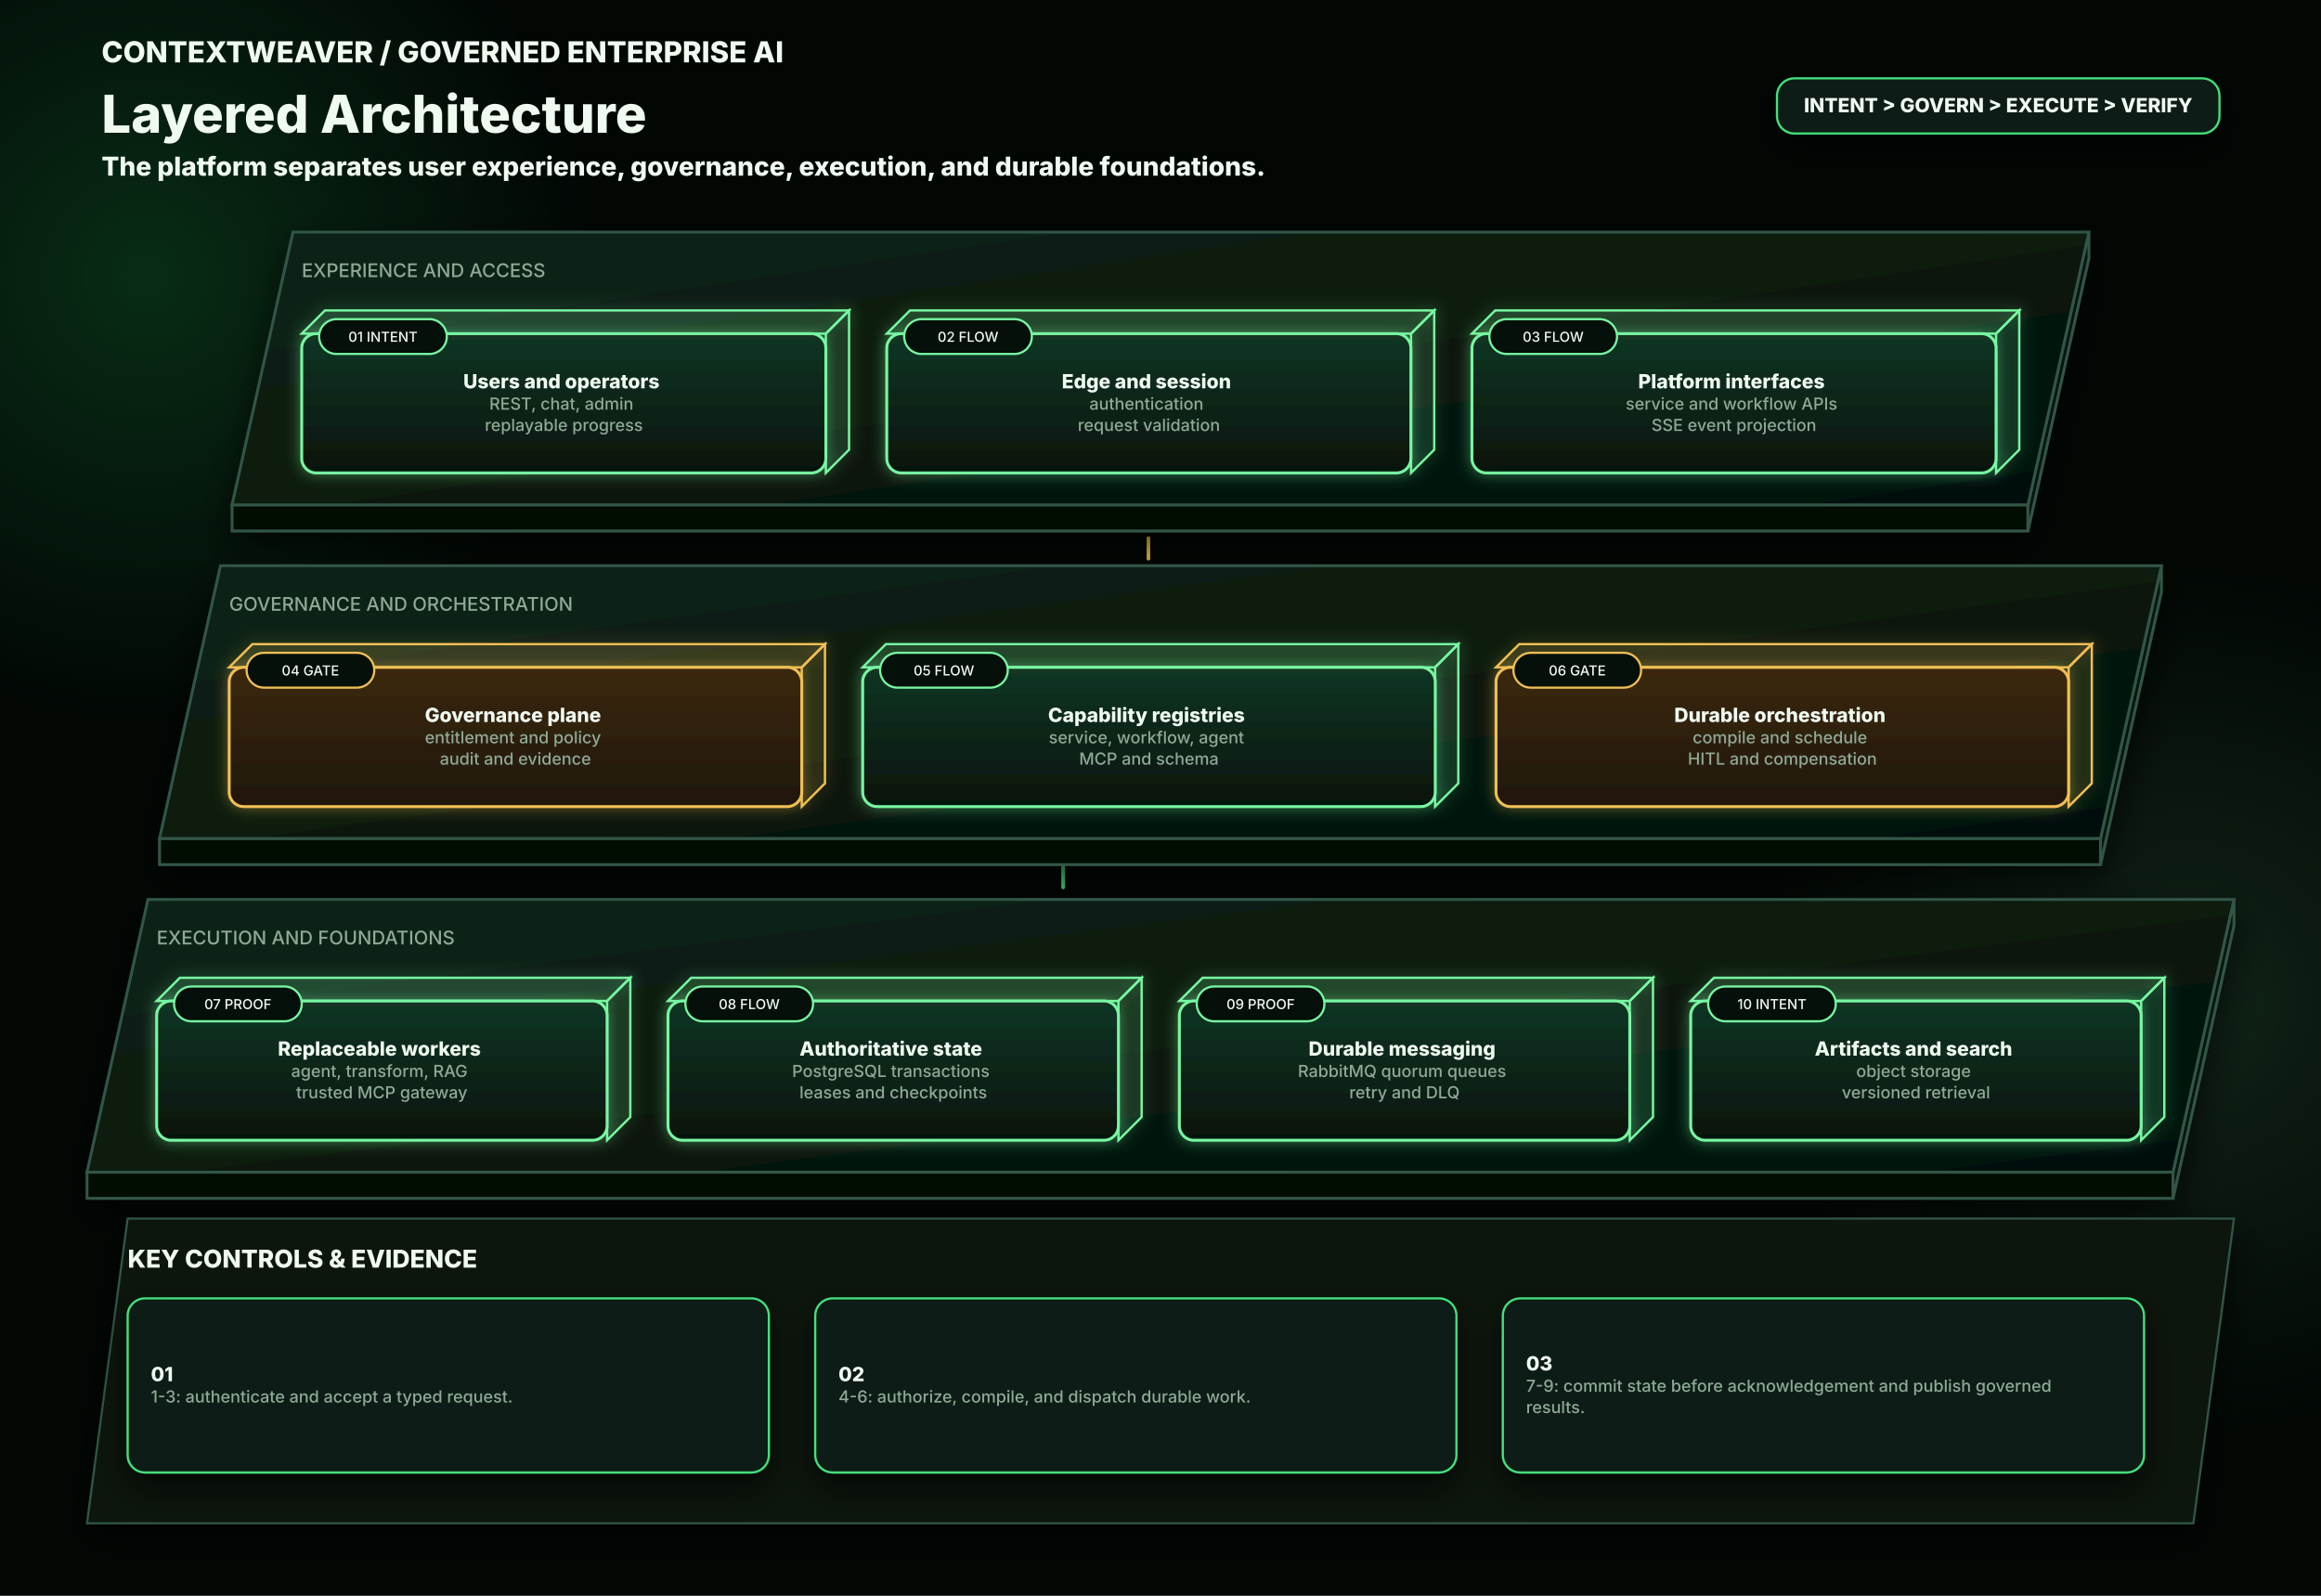
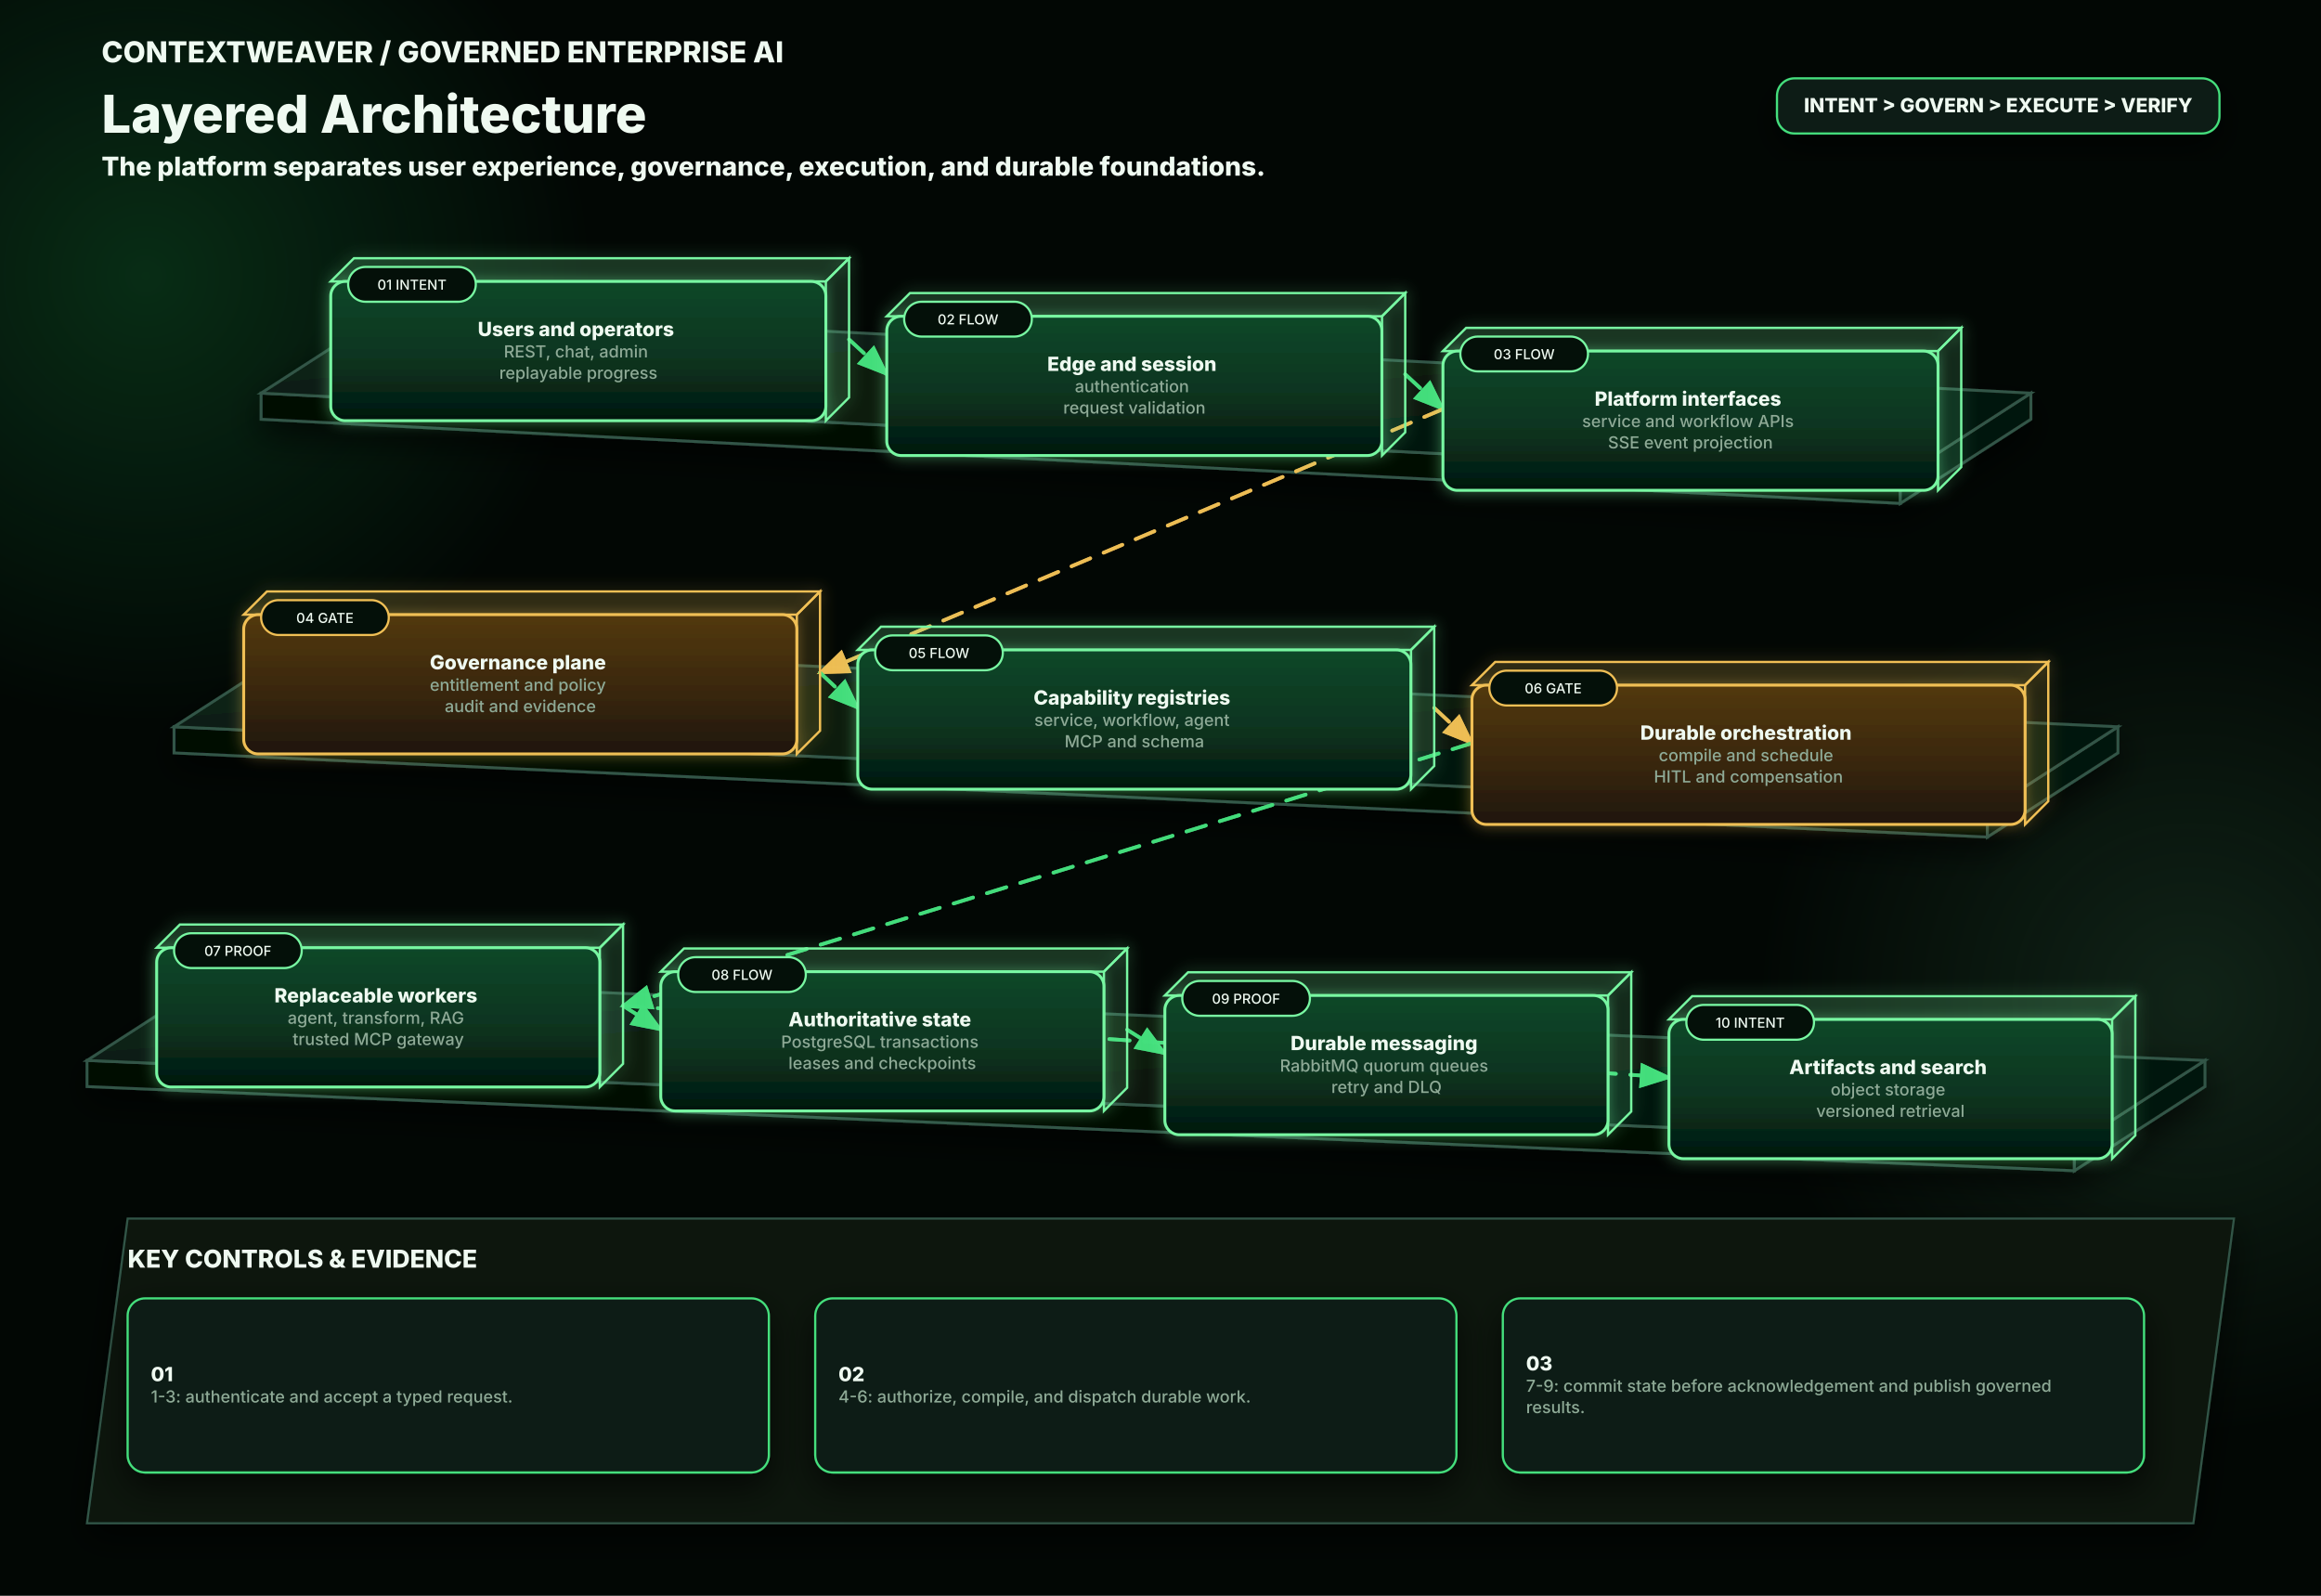
<svg xmlns="http://www.w3.org/2000/svg" width="1600" height="1100" viewBox="0 0 1600 1100" role="img" aria-label="Layered Architecture">
  <defs>
    <radialGradient id="ambient-left">
      <stop stop-color="#20d866" stop-opacity=".18" />
      <stop offset="1" stop-color="#20d866" stop-opacity="0" />
    </radialGradient>
    <radialGradient id="ambient-right">
      <stop stop-color="#78f7a2" stop-opacity=".12" />
      <stop offset="1" stop-color="#78f7a2" stop-opacity="0" />
    </radialGradient>
    <linearGradient id="platform-fill" x1="0" y1="0" x2="1" y2="1">
      <stop stop-color="#0b2415" />
      <stop offset="1" stop-color="#041009" />
    </linearGradient>
    <linearGradient id="card-green" x1="0" y1="0" x2="0" y2="1">
-       <stop stop-color="#123624" />
-       <stop offset="1" stop-color="#06140c" />
+       <stop stop-color="#0d4829" />
+       <stop offset=".58" stop-color="#09331f" />
+       <stop offset="1" stop-color="#04170e" />
    </linearGradient>
    <linearGradient id="card-amber" x1="0" y1="0" x2="0" y2="1">
-       <stop stop-color="#3b2808" />
-       <stop offset="1" stop-color="#201707" />
+       <stop stop-color="#53390c" />
+       <stop offset=".58" stop-color="#38260a" />
+       <stop offset="1" stop-color="#1f1607" />
    </linearGradient>
    <linearGradient id="card-red" x1="0" y1="0" x2="0" y2="1">
-       <stop stop-color="#42101a" />
-       <stop offset="1" stop-color="#24080d" />
+       <stop stop-color="#571521" />
+       <stop offset=".58" stop-color="#3b0f18" />
+       <stop offset="1" stop-color="#21080d" />
    </linearGradient>
    <filter id="shadow" x="-20%" y="-30%" width="150%" height="180%">
      <feDropShadow dx="0" dy="10" stdDeviation="12" flood-color="#000" flood-opacity=".65" />
    </filter>
    <filter id="glow-green" x="-40%" y="-60%" width="180%" height="220%">
      <feDropShadow dx="0" dy="0" stdDeviation="5" flood-color="#78f7a2" flood-opacity=".45" />
    </filter>
    <filter id="glow-amber" x="-40%" y="-60%" width="180%" height="220%">
      <feDropShadow dx="0" dy="0" stdDeviation="5" flood-color="#f0bf55" flood-opacity=".42" />
    </filter>
    <filter id="glow-red" x="-40%" y="-60%" width="180%" height="220%">
      <feDropShadow dx="0" dy="0" stdDeviation="5" flood-color="#ff7188" flood-opacity=".42" />
    </filter>
    <marker id="arrow-green" markerWidth="9" markerHeight="7" refX="8" refY="3.5" orient="auto">
      <path d="M0 0L9 3.5L0 7Z" fill="#44df7d" />
    </marker>
    <marker id="arrow-amber" markerWidth="9" markerHeight="7" refX="8" refY="3.5" orient="auto">
      <path d="M0 0L9 3.5L0 7Z" fill="#f0bf55" />
    </marker>
    <marker id="arrow-red" markerWidth="9" markerHeight="7" refX="8" refY="3.5" orient="auto">
      <path d="M0 0L9 3.5L0 7Z" fill="#ff7188" />
    </marker>
  </defs>
-   <style>.flow{stroke-dasharray:14 22;animation:cw-flow 3s linear infinite}@keyframes cw-flow{to{stroke-dashoffset:-72}}@media(prefers-reduced-motion:reduce){.flow{animation:none;stroke-dasharray:none}}</style>
+   <style>.flow{stroke-dasharray:14 10}</style>
  <rect width="1600" height="1100" fill="#020704" />
  <ellipse cx="100" cy="190" rx="310" ry="310" fill="url(#ambient-left)" />
  <ellipse cx="1510" cy="690" rx="300" ry="300" fill="url(#ambient-right)" />
-   <polyline class="flow" points="585.3,270.0 598.3,270.0 598.3,270.0 611.3,270.0" fill="none" stroke="#44df7d" stroke-width="2.5" stroke-linecap="round" stroke-linejoin="round" marker-end="url(#arrow-green)" opacity=".88" />
-   <polyline class="flow" points="585.3,270.0 598.3,270.0 598.3,270.0 611.3,270.0" fill="none" stroke="#44df7d" stroke-width="2.5" stroke-linecap="round" stroke-linejoin="round" marker-end="url(#arrow-green)" opacity=".88" />
-   <polyline class="flow" points="988.7,270.0 1001.7,270.0 1001.7,270.0 1014.7,270.0" fill="none" stroke="#44df7d" stroke-width="2.5" stroke-linecap="round" stroke-linejoin="round" marker-end="url(#arrow-green)" opacity=".88" />
-   <polyline class="flow" points="988.7,270.0 1001.7,270.0 1001.7,270.0 1014.7,270.0" fill="none" stroke="#44df7d" stroke-width="2.5" stroke-linecap="round" stroke-linejoin="round" marker-end="url(#arrow-green)" opacity=".88" />
-   <polyline class="flow" points="1014.7,270.0 791.7,270.0 791.7,500.0 568.7,500.0" fill="none" stroke="#f0bf55" stroke-width="2.5" stroke-linecap="round" stroke-linejoin="round" marker-end="url(#arrow-amber)" opacity=".88" />
-   <polyline class="flow" points="1014.7,270.0 791.7,270.0 791.7,500.0 568.7,500.0" fill="none" stroke="#f0bf55" stroke-width="2.5" stroke-linecap="round" stroke-linejoin="round" marker-end="url(#arrow-amber)" opacity=".88" />
-   <polyline class="flow" points="568.7,500.0 581.7,500.0 581.7,500.0 594.7,500.0" fill="none" stroke="#44df7d" stroke-width="2.5" stroke-linecap="round" stroke-linejoin="round" marker-end="url(#arrow-green)" opacity=".88" />
-   <polyline class="flow" points="568.7,500.0 581.7,500.0 581.7,500.0 594.7,500.0" fill="none" stroke="#44df7d" stroke-width="2.5" stroke-linecap="round" stroke-linejoin="round" marker-end="url(#arrow-green)" opacity=".88" />
-   <polyline class="flow" points="1005.3,500.0 1018.3,500.0 1018.3,500.0 1031.3,500.0" fill="none" stroke="#f0bf55" stroke-width="2.5" stroke-linecap="round" stroke-linejoin="round" marker-end="url(#arrow-amber)" opacity=".88" />
-   <polyline class="flow" points="1005.3,500.0 1018.3,500.0 1018.3,500.0 1031.3,500.0" fill="none" stroke="#f0bf55" stroke-width="2.5" stroke-linecap="round" stroke-linejoin="round" marker-end="url(#arrow-amber)" opacity=".88" />
-   <polyline class="flow" points="1031.3,500.0 732.9,500.0 732.9,730.0 434.5,730.0" fill="none" stroke="#44df7d" stroke-width="2.5" stroke-linecap="round" stroke-linejoin="round" marker-end="url(#arrow-green)" opacity=".88" />
-   <polyline class="flow" points="1031.3,500.0 732.9,500.0 732.9,730.0 434.5,730.0" fill="none" stroke="#44df7d" stroke-width="2.5" stroke-linecap="round" stroke-linejoin="round" marker-end="url(#arrow-green)" opacity=".88" />
-   <polyline class="flow" points="434.5,730.0 447.5,730.0 447.5,730.0 460.5,730.0" fill="none" stroke="#44df7d" stroke-width="2.5" stroke-linecap="round" stroke-linejoin="round" marker-end="url(#arrow-green)" opacity=".88" />
-   <polyline class="flow" points="434.5,730.0 447.5,730.0 447.5,730.0 460.5,730.0" fill="none" stroke="#44df7d" stroke-width="2.5" stroke-linecap="round" stroke-linejoin="round" marker-end="url(#arrow-green)" opacity=".88" />
-   <polyline class="flow" points="787.0,730.0 800.0,730.0 800.0,730.0 813.0,730.0" fill="none" stroke="#44df7d" stroke-width="2.5" stroke-linecap="round" stroke-linejoin="round" marker-end="url(#arrow-green)" opacity=".88" />
-   <polyline class="flow" points="787.0,730.0 800.0,730.0 800.0,730.0 813.0,730.0" fill="none" stroke="#44df7d" stroke-width="2.5" stroke-linecap="round" stroke-linejoin="round" marker-end="url(#arrow-green)" opacity=".88" />
-   <polyline class="flow" points="434.5,730.0 800.0,730.0 800.0,730.0 1165.5,730.0" fill="none" stroke="#44df7d" stroke-width="2.5" stroke-linecap="round" stroke-linejoin="round" marker-end="url(#arrow-green)" opacity=".88" />
-   <polyline class="flow" points="434.5,730.0 800.0,730.0 800.0,730.0 1165.5,730.0" fill="none" stroke="#44df7d" stroke-width="2.5" stroke-linecap="round" stroke-linejoin="round" marker-end="url(#arrow-green)" opacity=".88" />
-   <text text-anchor="start" font-family="Inter,Segoe UI,Arial,sans-serif">
-     <tspan x="70.0" y="43.0" font-size="20.0" font-weight="800" fill="#effaf1">CONTEXTWEAVER  /  GOVERNED ENTERPRISE AI</tspan>
+   <g filter="url(#shadow)">
+     <polygon points="180.0,271.0 1310.0,329.0 1310.0,347.0 180.0,289.0" fill="#020905" stroke="#315446" stroke-width="2" />
+     <polygon points="1310.0,329.0 1400.0,271.0 1400.0,289.0 1310.0,347.0" fill="#06140c" stroke="#315446" stroke-width="2" />
+     <polygon points="180.0,271.0 1310.0,329.0 1400.0,271.0 270.0,213.0" fill="url(#platform-fill)" stroke="#315446" stroke-width="2" />
+   </g>
+   <text text-anchor="start" font-family="Inter,Segoe UI,Arial,sans-serif">
+     <tspan x="282.0" y="208.0" font-size="13.0" font-weight="500" fill="#8eaa96">EXPERIENCE AND ACCESS</tspan>
+   </text>
+   <g filter="url(#shadow)">
+     <polygon points="120.0,501.0 1370.0,559.0 1370.0,577.0 120.0,519.0" fill="#020905" stroke="#315446" stroke-width="2" />
+     <polygon points="1370.0,559.0 1460.0,501.0 1460.0,519.0 1370.0,577.0" fill="#06140c" stroke="#315446" stroke-width="2" />
+     <polygon points="120.0,501.0 1370.0,559.0 1460.0,501.0 210.0,443.0" fill="url(#platform-fill)" stroke="#315446" stroke-width="2" />
+   </g>
+   <text text-anchor="start" font-family="Inter,Segoe UI,Arial,sans-serif">
+     <tspan x="222.0" y="438.0" font-size="13.0" font-weight="500" fill="#8eaa96">GOVERNANCE AND ORCHESTRATION</tspan>
+   </text>
+   <g filter="url(#shadow)">
+     <polygon points="60.0,731.0 1430.0,789.0 1430.0,807.0 60.0,749.0" fill="#020905" stroke="#315446" stroke-width="2" />
+     <polygon points="1430.0,789.0 1520.0,731.0 1520.0,749.0 1430.0,807.0" fill="#06140c" stroke="#315446" stroke-width="2" />
+     <polygon points="60.0,731.0 1430.0,789.0 1520.0,731.0 150.0,673.0" fill="url(#platform-fill)" stroke="#315446" stroke-width="2" />
+   </g>
+   <text text-anchor="start" font-family="Inter,Segoe UI,Arial,sans-serif">
+     <tspan x="162.0" y="668.0" font-size="13.0" font-weight="500" fill="#8eaa96">EXECUTION AND FOUNDATIONS</tspan>
+   </text>
+   <polyline class="flow" points="585.3,234.0 611.3,258.0" fill="none" stroke="#44df7d" stroke-width="2.5" stroke-linecap="round" stroke-linejoin="round" marker-end="url(#arrow-green)" opacity=".88" />
+   <polyline class="flow" points="585.3,234.0 611.3,258.0" fill="none" stroke="#44df7d" stroke-width="2.5" stroke-linecap="round" stroke-linejoin="round" marker-end="url(#arrow-green)" opacity=".88" />
+   <polyline class="flow" points="968.7,258.0 994.7,282.0" fill="none" stroke="#44df7d" stroke-width="2.5" stroke-linecap="round" stroke-linejoin="round" marker-end="url(#arrow-green)" opacity=".88" />
+   <polyline class="flow" points="968.7,258.0 994.7,282.0" fill="none" stroke="#44df7d" stroke-width="2.5" stroke-linecap="round" stroke-linejoin="round" marker-end="url(#arrow-green)" opacity=".88" />
+   <polyline class="flow" points="994.7,282.0 565.3,463.7" fill="none" stroke="#f0bf55" stroke-width="2.5" stroke-linecap="round" stroke-linejoin="round" marker-end="url(#arrow-amber)" opacity=".88" />
+   <polyline class="flow" points="994.7,282.0 565.3,463.7" fill="none" stroke="#f0bf55" stroke-width="2.5" stroke-linecap="round" stroke-linejoin="round" marker-end="url(#arrow-amber)" opacity=".88" />
+   <polyline class="flow" points="565.3,463.7 591.3,488.0" fill="none" stroke="#44df7d" stroke-width="2.5" stroke-linecap="round" stroke-linejoin="round" marker-end="url(#arrow-green)" opacity=".88" />
+   <polyline class="flow" points="565.3,463.7 591.3,488.0" fill="none" stroke="#44df7d" stroke-width="2.5" stroke-linecap="round" stroke-linejoin="round" marker-end="url(#arrow-green)" opacity=".88" />
+   <polyline class="flow" points="988.7,488.0 1014.7,512.3" fill="none" stroke="#f0bf55" stroke-width="2.5" stroke-linecap="round" stroke-linejoin="round" marker-end="url(#arrow-amber)" opacity=".88" />
+   <polyline class="flow" points="988.7,488.0 1014.7,512.3" fill="none" stroke="#f0bf55" stroke-width="2.5" stroke-linecap="round" stroke-linejoin="round" marker-end="url(#arrow-amber)" opacity=".88" />
+   <polyline class="flow" points="1014.7,512.3 429.5,693.3" fill="none" stroke="#44df7d" stroke-width="2.5" stroke-linecap="round" stroke-linejoin="round" marker-end="url(#arrow-green)" opacity=".88" />
+   <polyline class="flow" points="1014.7,512.3 429.5,693.3" fill="none" stroke="#44df7d" stroke-width="2.5" stroke-linecap="round" stroke-linejoin="round" marker-end="url(#arrow-green)" opacity=".88" />
+   <polyline class="flow" points="429.5,693.3 455.5,709.8" fill="none" stroke="#44df7d" stroke-width="2.5" stroke-linecap="round" stroke-linejoin="round" marker-end="url(#arrow-green)" opacity=".88" />
+   <polyline class="flow" points="429.5,693.3 455.5,709.8" fill="none" stroke="#44df7d" stroke-width="2.5" stroke-linecap="round" stroke-linejoin="round" marker-end="url(#arrow-green)" opacity=".88" />
+   <polyline class="flow" points="777.0,709.8 803.0,726.2" fill="none" stroke="#44df7d" stroke-width="2.5" stroke-linecap="round" stroke-linejoin="round" marker-end="url(#arrow-green)" opacity=".88" />
+   <polyline class="flow" points="777.0,709.8 803.0,726.2" fill="none" stroke="#44df7d" stroke-width="2.5" stroke-linecap="round" stroke-linejoin="round" marker-end="url(#arrow-green)" opacity=".88" />
+   <polyline class="flow" points="429.5,693.3 1150.5,742.7" fill="none" stroke="#44df7d" stroke-width="2.5" stroke-linecap="round" stroke-linejoin="round" marker-end="url(#arrow-green)" opacity=".88" />
+   <polyline class="flow" points="429.5,693.3 1150.5,742.7" fill="none" stroke="#44df7d" stroke-width="2.5" stroke-linecap="round" stroke-linejoin="round" marker-end="url(#arrow-green)" opacity=".88" />
+   <text text-anchor="start" font-family="Inter,Segoe UI,Arial,sans-serif">
+     <tspan x="70.0" y="43.0" font-size="20.0" font-weight="800" fill="#effaf1">CONTEXTWEAVER / GOVERNED ENTERPRISE AI</tspan>
  </text>
  <text text-anchor="start" font-family="Inter,Segoe UI,Arial,sans-serif">
    <tspan x="70.0" y="91.5" font-size="36.0" font-weight="800" fill="#effaf1">Layered Architecture</tspan>
  </text>
  <text text-anchor="start" font-family="Inter,Segoe UI,Arial,sans-serif">
    <tspan x="70.0" y="121.1" font-size="18.0" font-weight="800" fill="#effaf1">The platform separates user experience, governance, execution, and durable foundations.</tspan>
  </text>
  <rect x="1225.0" y="54.0" width="305.0" height="38.0" rx="12" fill="#0b1d13" stroke="#44df7d" stroke-width="1.5" filter="url(#shadow)" />
  <text text-anchor="middle" font-family="Inter,Segoe UI,Arial,sans-serif">
-     <tspan x="1377.5" y="77.4" font-size="13.5" font-weight="800" fill="#effaf1">INTENT  &gt;  GOVERN  &gt;  EXECUTE  &gt;  VERIFY</tspan>
-   </text>
-   <g filter="url(#shadow)">
-     <polygon points="160.0,348.0 1398.0,348.0 1398.0,366.0 160.0,366.0" fill="#020905" stroke="#315446" stroke-width="2" />
-     <polygon points="1398.0,348.0 1440.0,160.0 1440.0,178.0 1398.0,366.0" fill="#06140c" stroke="#315446" stroke-width="2" />
-     <polygon points="202.0,160.0 1440.0,160.0 1398.0,348.0 160.0,348.0" fill="url(#platform-fill)" stroke="#315446" stroke-width="2" />
-   </g>
-   <text text-anchor="start" font-family="Inter,Segoe UI,Arial,sans-serif">
-     <tspan x="208.0" y="191.0" font-size="13.0" font-weight="500" fill="#8eaa96">EXPERIENCE AND ACCESS</tspan>
-   </text>
-   <g filter="url(#shadow)">
-     <polygon points="110.0,578.0 1448.0,578.0 1448.0,596.0 110.0,596.0" fill="#020905" stroke="#315446" stroke-width="2" />
-     <polygon points="1448.0,578.0 1490.0,390.0 1490.0,408.0 1448.0,596.0" fill="#06140c" stroke="#315446" stroke-width="2" />
-     <polygon points="152.0,390.0 1490.0,390.0 1448.0,578.0 110.0,578.0" fill="url(#platform-fill)" stroke="#315446" stroke-width="2" />
-   </g>
-   <text text-anchor="start" font-family="Inter,Segoe UI,Arial,sans-serif">
-     <tspan x="158.0" y="421.0" font-size="13.0" font-weight="500" fill="#8eaa96">GOVERNANCE AND ORCHESTRATION</tspan>
-   </text>
-   <g filter="url(#shadow)">
-     <polygon points="60.0,808.0 1498.0,808.0 1498.0,826.0 60.0,826.0" fill="#020905" stroke="#315446" stroke-width="2" />
-     <polygon points="1498.0,808.0 1540.0,620.0 1540.0,638.0 1498.0,826.0" fill="#06140c" stroke="#315446" stroke-width="2" />
-     <polygon points="102.0,620.0 1540.0,620.0 1498.0,808.0 60.0,808.0" fill="url(#platform-fill)" stroke="#315446" stroke-width="2" />
-   </g>
-   <text text-anchor="start" font-family="Inter,Segoe UI,Arial,sans-serif">
-     <tspan x="108.0" y="651.0" font-size="13.0" font-weight="500" fill="#8eaa96">EXECUTION AND FOUNDATIONS</tspan>
-   </text>
-   <g filter="url(#glow-green)">
-     <polygon points="208.0,230.0 224.0,214.0 585.3,214.0 569.3,230.0" fill="#78f7a2" fill-opacity=".12" stroke="#78f7a2" stroke-width="1.6" />
-     <polygon points="569.3,230.0 585.3,214.0 585.3,310.0 569.3,326.0" fill="#78f7a2" fill-opacity=".08" stroke="#78f7a2" stroke-width="1.6" />
-     <rect x="208.0" y="230.0" width="361.3" height="96.0" rx="10" fill="url(#card-green)" stroke="#78f7a2" stroke-width="2" />
-   </g>
-   <text text-anchor="middle" font-family="Inter,Segoe UI,Arial,sans-serif">
-     <tspan x="388.7" y="267.7" font-size="13.5" font-weight="800" fill="#effaf1">Users and operators</tspan>
-     <tspan x="388.7" y="282.4" font-size="11.5" font-weight="500" fill="#8eaa96">REST, chat, admin</tspan>
-     <tspan x="388.7" y="297.1" font-size="11.5" font-weight="500" fill="#8eaa96">replayable progress</tspan>
-   </text>
-   <rect x="220.0" y="220.0" width="88.0" height="24.0" rx="12.0" fill="#041009" stroke="#78f7a2" stroke-width="1.5" />
-   <text text-anchor="middle" font-family="Inter,Segoe UI,Arial,sans-serif">
-     <tspan x="264.0" y="235.6" font-size="9.5" font-weight="500" fill="#effaf1">01  INTENT</tspan>
-   </text>
-   <g filter="url(#glow-green)">
-     <polygon points="611.3,230.0 627.3,214.0 988.7,214.0 972.7,230.0" fill="#78f7a2" fill-opacity=".12" stroke="#78f7a2" stroke-width="1.6" />
-     <polygon points="972.7,230.0 988.7,214.0 988.7,310.0 972.7,326.0" fill="#78f7a2" fill-opacity=".08" stroke="#78f7a2" stroke-width="1.6" />
-     <rect x="611.3" y="230.0" width="361.3" height="96.0" rx="10" fill="url(#card-green)" stroke="#78f7a2" stroke-width="2" />
-   </g>
-   <text text-anchor="middle" font-family="Inter,Segoe UI,Arial,sans-serif">
-     <tspan x="792.0" y="267.7" font-size="13.5" font-weight="800" fill="#effaf1">Edge and session</tspan>
-     <tspan x="792.0" y="282.4" font-size="11.5" font-weight="500" fill="#8eaa96">authentication</tspan>
-     <tspan x="792.0" y="297.1" font-size="11.5" font-weight="500" fill="#8eaa96">request validation</tspan>
-   </text>
-   <rect x="623.3" y="220.0" width="88.0" height="24.0" rx="12.0" fill="#041009" stroke="#78f7a2" stroke-width="1.5" />
-   <text text-anchor="middle" font-family="Inter,Segoe UI,Arial,sans-serif">
-     <tspan x="667.3" y="235.6" font-size="9.5" font-weight="500" fill="#effaf1">02  FLOW</tspan>
-   </text>
-   <g filter="url(#glow-green)">
-     <polygon points="1014.7,230.0 1030.7,214.0 1392.0,214.0 1376.0,230.0" fill="#78f7a2" fill-opacity=".12" stroke="#78f7a2" stroke-width="1.6" />
-     <polygon points="1376.0,230.0 1392.0,214.0 1392.0,310.0 1376.0,326.0" fill="#78f7a2" fill-opacity=".08" stroke="#78f7a2" stroke-width="1.6" />
-     <rect x="1014.7" y="230.0" width="361.3" height="96.0" rx="10" fill="url(#card-green)" stroke="#78f7a2" stroke-width="2" />
-   </g>
-   <text text-anchor="middle" font-family="Inter,Segoe UI,Arial,sans-serif">
-     <tspan x="1195.3" y="267.7" font-size="13.5" font-weight="800" fill="#effaf1">Platform interfaces</tspan>
-     <tspan x="1195.3" y="282.4" font-size="11.5" font-weight="500" fill="#8eaa96">service and workflow APIs</tspan>
-     <tspan x="1195.3" y="297.1" font-size="11.5" font-weight="500" fill="#8eaa96">SSE event projection</tspan>
-   </text>
-   <rect x="1026.7" y="220.0" width="88.0" height="24.0" rx="12.0" fill="#041009" stroke="#78f7a2" stroke-width="1.5" />
-   <text text-anchor="middle" font-family="Inter,Segoe UI,Arial,sans-serif">
-     <tspan x="1070.7" y="235.6" font-size="9.5" font-weight="500" fill="#effaf1">03  FLOW</tspan>
+     <tspan x="1377.5" y="77.4" font-size="13.5" font-weight="800" fill="#effaf1">INTENT &gt; GOVERN &gt; EXECUTE &gt; VERIFY</tspan>
+   </text>
+   <g filter="url(#glow-green)">
+     <polygon points="228.0,194.0 244.0,178.0 585.3,178.0 569.3,194.0" fill="#78f7a2" fill-opacity=".12" stroke="#78f7a2" stroke-width="1.6" />
+     <polygon points="569.3,194.0 585.3,178.0 585.3,274.0 569.3,290.0" fill="#78f7a2" fill-opacity=".08" stroke="#78f7a2" stroke-width="1.6" />
+     <rect x="228.0" y="194.0" width="341.3" height="96.0" rx="10" fill="url(#card-green)" stroke="#78f7a2" stroke-width="2" />
+   </g>
+   <text text-anchor="middle" font-family="Inter,Segoe UI,Arial,sans-serif">
+     <tspan x="398.7" y="231.7" font-size="13.5" font-weight="800" fill="#effaf1">Users and operators</tspan>
+     <tspan x="398.7" y="246.4" font-size="11.5" font-weight="500" fill="#8eaa96">REST, chat, admin</tspan>
+     <tspan x="398.7" y="261.1" font-size="11.5" font-weight="500" fill="#8eaa96">replayable progress</tspan>
+   </text>
+   <rect x="240.0" y="184.0" width="88.0" height="24.0" rx="12.0" fill="#041009" stroke="#78f7a2" stroke-width="1.5" />
+   <text text-anchor="middle" font-family="Inter,Segoe UI,Arial,sans-serif">
+     <tspan x="284.0" y="199.7" font-size="9.5" font-weight="500" fill="#effaf1">01  INTENT</tspan>
+   </text>
+   <g filter="url(#glow-green)">
+     <polygon points="611.3,218.0 627.3,202.0 968.7,202.0 952.7,218.0" fill="#78f7a2" fill-opacity=".12" stroke="#78f7a2" stroke-width="1.6" />
+     <polygon points="952.7,218.0 968.7,202.0 968.7,298.0 952.7,314.0" fill="#78f7a2" fill-opacity=".08" stroke="#78f7a2" stroke-width="1.6" />
+     <rect x="611.3" y="218.0" width="341.3" height="96.0" rx="10" fill="url(#card-green)" stroke="#78f7a2" stroke-width="2" />
+   </g>
+   <text text-anchor="middle" font-family="Inter,Segoe UI,Arial,sans-serif">
+     <tspan x="782.0" y="255.7" font-size="13.5" font-weight="800" fill="#effaf1">Edge and session</tspan>
+     <tspan x="782.0" y="270.4" font-size="11.5" font-weight="500" fill="#8eaa96">authentication</tspan>
+     <tspan x="782.0" y="285.1" font-size="11.5" font-weight="500" fill="#8eaa96">request validation</tspan>
+   </text>
+   <rect x="623.3" y="208.0" width="88.0" height="24.0" rx="12.0" fill="#041009" stroke="#78f7a2" stroke-width="1.5" />
+   <text text-anchor="middle" font-family="Inter,Segoe UI,Arial,sans-serif">
+     <tspan x="667.3" y="223.6" font-size="9.5" font-weight="500" fill="#effaf1">02  FLOW</tspan>
+   </text>
+   <g filter="url(#glow-green)">
+     <polygon points="994.7,242.0 1010.7,226.0 1352.0,226.0 1336.0,242.0" fill="#78f7a2" fill-opacity=".12" stroke="#78f7a2" stroke-width="1.6" />
+     <polygon points="1336.0,242.0 1352.0,226.0 1352.0,322.0 1336.0,338.0" fill="#78f7a2" fill-opacity=".08" stroke="#78f7a2" stroke-width="1.6" />
+     <rect x="994.7" y="242.0" width="341.3" height="96.0" rx="10" fill="url(#card-green)" stroke="#78f7a2" stroke-width="2" />
+   </g>
+   <text text-anchor="middle" font-family="Inter,Segoe UI,Arial,sans-serif">
+     <tspan x="1165.3" y="279.7" font-size="13.5" font-weight="800" fill="#effaf1">Platform interfaces</tspan>
+     <tspan x="1165.3" y="294.4" font-size="11.5" font-weight="500" fill="#8eaa96">service and workflow APIs</tspan>
+     <tspan x="1165.3" y="309.1" font-size="11.5" font-weight="500" fill="#8eaa96">SSE event projection</tspan>
+   </text>
+   <rect x="1006.7" y="232.0" width="88.0" height="24.0" rx="12.0" fill="#041009" stroke="#78f7a2" stroke-width="1.5" />
+   <text text-anchor="middle" font-family="Inter,Segoe UI,Arial,sans-serif">
+     <tspan x="1050.7" y="247.6" font-size="9.5" font-weight="500" fill="#effaf1">03  FLOW</tspan>
  </text>
  <g filter="url(#glow-amber)">
-     <polygon points="158.0,460.0 174.0,444.0 568.7,444.0 552.7,460.0" fill="#f0bf55" fill-opacity=".12" stroke="#f0bf55" stroke-width="1.6" />
-     <polygon points="552.7,460.0 568.7,444.0 568.7,540.0 552.7,556.0" fill="#f0bf55" fill-opacity=".08" stroke="#f0bf55" stroke-width="1.6" />
-     <rect x="158.0" y="460.0" width="394.7" height="96.0" rx="10" fill="url(#card-amber)" stroke="#f0bf55" stroke-width="2" />
-   </g>
-   <text text-anchor="middle" font-family="Inter,Segoe UI,Arial,sans-serif">
-     <tspan x="355.3" y="497.7" font-size="13.5" font-weight="800" fill="#effaf1">Governance plane</tspan>
-     <tspan x="355.3" y="512.4" font-size="11.5" font-weight="500" fill="#8eaa96">entitlement and policy</tspan>
-     <tspan x="355.3" y="527.1" font-size="11.5" font-weight="500" fill="#8eaa96">audit and evidence</tspan>
-   </text>
-   <rect x="170.0" y="450.0" width="88.0" height="24.0" rx="12.0" fill="#041009" stroke="#f0bf55" stroke-width="1.5" />
-   <text text-anchor="middle" font-family="Inter,Segoe UI,Arial,sans-serif">
-     <tspan x="214.0" y="465.6" font-size="9.5" font-weight="500" fill="#effaf1">04  GATE</tspan>
-   </text>
-   <g filter="url(#glow-green)">
-     <polygon points="594.7,460.0 610.7,444.0 1005.3,444.0 989.3,460.0" fill="#78f7a2" fill-opacity=".12" stroke="#78f7a2" stroke-width="1.6" />
-     <polygon points="989.3,460.0 1005.3,444.0 1005.3,540.0 989.3,556.0" fill="#78f7a2" fill-opacity=".08" stroke="#78f7a2" stroke-width="1.6" />
-     <rect x="594.7" y="460.0" width="394.7" height="96.0" rx="10" fill="url(#card-green)" stroke="#78f7a2" stroke-width="2" />
-   </g>
-   <text text-anchor="middle" font-family="Inter,Segoe UI,Arial,sans-serif">
-     <tspan x="792.0" y="497.7" font-size="13.5" font-weight="800" fill="#effaf1">Capability registries</tspan>
-     <tspan x="792.0" y="512.4" font-size="11.5" font-weight="500" fill="#8eaa96">service, workflow, agent</tspan>
-     <tspan x="792.0" y="527.1" font-size="11.5" font-weight="500" fill="#8eaa96">MCP and schema</tspan>
-   </text>
-   <rect x="606.7" y="450.0" width="88.0" height="24.0" rx="12.0" fill="#041009" stroke="#78f7a2" stroke-width="1.5" />
-   <text text-anchor="middle" font-family="Inter,Segoe UI,Arial,sans-serif">
-     <tspan x="650.7" y="465.6" font-size="9.5" font-weight="500" fill="#effaf1">05  FLOW</tspan>
+     <polygon points="168.0,423.7 184.0,407.7 565.3,407.7 549.3,423.7" fill="#f0bf55" fill-opacity=".12" stroke="#f0bf55" stroke-width="1.6" />
+     <polygon points="549.3,423.7 565.3,407.7 565.3,503.7 549.3,519.7" fill="#f0bf55" fill-opacity=".08" stroke="#f0bf55" stroke-width="1.6" />
+     <rect x="168.0" y="423.7" width="381.3" height="96.0" rx="10" fill="url(#card-amber)" stroke="#f0bf55" stroke-width="2" />
+   </g>
+   <text text-anchor="middle" font-family="Inter,Segoe UI,Arial,sans-serif">
+     <tspan x="358.7" y="461.4" font-size="13.5" font-weight="800" fill="#effaf1">Governance plane</tspan>
+     <tspan x="358.7" y="476.2" font-size="11.5" font-weight="500" fill="#8eaa96">entitlement and policy</tspan>
+     <tspan x="358.7" y="490.9" font-size="11.5" font-weight="500" fill="#8eaa96">audit and evidence</tspan>
+   </text>
+   <rect x="180.0" y="413.7" width="88.0" height="24.0" rx="12.0" fill="#041009" stroke="#f0bf55" stroke-width="1.5" />
+   <text text-anchor="middle" font-family="Inter,Segoe UI,Arial,sans-serif">
+     <tspan x="224.0" y="429.4" font-size="9.5" font-weight="500" fill="#effaf1">04  GATE</tspan>
+   </text>
+   <g filter="url(#glow-green)">
+     <polygon points="591.3,448.0 607.3,432.0 988.7,432.0 972.7,448.0" fill="#78f7a2" fill-opacity=".12" stroke="#78f7a2" stroke-width="1.6" />
+     <polygon points="972.7,448.0 988.7,432.0 988.7,528.0 972.7,544.0" fill="#78f7a2" fill-opacity=".08" stroke="#78f7a2" stroke-width="1.6" />
+     <rect x="591.3" y="448.0" width="381.3" height="96.0" rx="10" fill="url(#card-green)" stroke="#78f7a2" stroke-width="2" />
+   </g>
+   <text text-anchor="middle" font-family="Inter,Segoe UI,Arial,sans-serif">
+     <tspan x="782.0" y="485.7" font-size="13.5" font-weight="800" fill="#effaf1">Capability registries</tspan>
+     <tspan x="782.0" y="500.4" font-size="11.5" font-weight="500" fill="#8eaa96">service, workflow, agent</tspan>
+     <tspan x="782.0" y="515.1" font-size="11.5" font-weight="500" fill="#8eaa96">MCP and schema</tspan>
+   </text>
+   <rect x="603.3" y="438.0" width="88.0" height="24.0" rx="12.0" fill="#041009" stroke="#78f7a2" stroke-width="1.5" />
+   <text text-anchor="middle" font-family="Inter,Segoe UI,Arial,sans-serif">
+     <tspan x="647.3" y="453.6" font-size="9.5" font-weight="500" fill="#effaf1">05  FLOW</tspan>
  </text>
  <g filter="url(#glow-amber)">
-     <polygon points="1031.3,460.0 1047.3,444.0 1442.0,444.0 1426.0,460.0" fill="#f0bf55" fill-opacity=".12" stroke="#f0bf55" stroke-width="1.6" />
-     <polygon points="1426.0,460.0 1442.0,444.0 1442.0,540.0 1426.0,556.0" fill="#f0bf55" fill-opacity=".08" stroke="#f0bf55" stroke-width="1.6" />
-     <rect x="1031.3" y="460.0" width="394.7" height="96.0" rx="10" fill="url(#card-amber)" stroke="#f0bf55" stroke-width="2" />
-   </g>
-   <text text-anchor="middle" font-family="Inter,Segoe UI,Arial,sans-serif">
-     <tspan x="1228.7" y="497.7" font-size="13.5" font-weight="800" fill="#effaf1">Durable orchestration</tspan>
-     <tspan x="1228.7" y="512.4" font-size="11.5" font-weight="500" fill="#8eaa96">compile and schedule</tspan>
-     <tspan x="1228.7" y="527.1" font-size="11.5" font-weight="500" fill="#8eaa96">HITL and compensation</tspan>
-   </text>
-   <rect x="1043.3" y="450.0" width="88.0" height="24.0" rx="12.0" fill="#041009" stroke="#f0bf55" stroke-width="1.5" />
-   <text text-anchor="middle" font-family="Inter,Segoe UI,Arial,sans-serif">
-     <tspan x="1087.3" y="465.6" font-size="9.5" font-weight="500" fill="#effaf1">06  GATE</tspan>
-   </text>
-   <g filter="url(#glow-green)">
-     <polygon points="108.0,690.0 124.0,674.0 434.5,674.0 418.5,690.0" fill="#78f7a2" fill-opacity=".12" stroke="#78f7a2" stroke-width="1.6" />
-     <polygon points="418.5,690.0 434.5,674.0 434.5,770.0 418.5,786.0" fill="#78f7a2" fill-opacity=".08" stroke="#78f7a2" stroke-width="1.6" />
-     <rect x="108.0" y="690.0" width="310.5" height="96.0" rx="10" fill="url(#card-green)" stroke="#78f7a2" stroke-width="2" />
-   </g>
-   <text text-anchor="middle" font-family="Inter,Segoe UI,Arial,sans-serif">
-     <tspan x="263.2" y="727.7" font-size="13.5" font-weight="800" fill="#effaf1">Replaceable workers</tspan>
-     <tspan x="263.2" y="742.4" font-size="11.5" font-weight="500" fill="#8eaa96">agent, transform, RAG</tspan>
-     <tspan x="263.2" y="757.1" font-size="11.5" font-weight="500" fill="#8eaa96">trusted MCP gateway</tspan>
-   </text>
-   <rect x="120.0" y="680.0" width="88.0" height="24.0" rx="12.0" fill="#041009" stroke="#78f7a2" stroke-width="1.5" />
-   <text text-anchor="middle" font-family="Inter,Segoe UI,Arial,sans-serif">
-     <tspan x="164.0" y="695.6" font-size="9.5" font-weight="500" fill="#effaf1">07  PROOF</tspan>
-   </text>
-   <g filter="url(#glow-green)">
-     <polygon points="460.5,690.0 476.5,674.0 787.0,674.0 771.0,690.0" fill="#78f7a2" fill-opacity=".12" stroke="#78f7a2" stroke-width="1.6" />
-     <polygon points="771.0,690.0 787.0,674.0 787.0,770.0 771.0,786.0" fill="#78f7a2" fill-opacity=".08" stroke="#78f7a2" stroke-width="1.6" />
-     <rect x="460.5" y="690.0" width="310.5" height="96.0" rx="10" fill="url(#card-green)" stroke="#78f7a2" stroke-width="2" />
-   </g>
-   <text text-anchor="middle" font-family="Inter,Segoe UI,Arial,sans-serif">
-     <tspan x="615.8" y="727.7" font-size="13.5" font-weight="800" fill="#effaf1">Authoritative state</tspan>
-     <tspan x="615.8" y="742.4" font-size="11.5" font-weight="500" fill="#8eaa96">PostgreSQL transactions</tspan>
-     <tspan x="615.8" y="757.1" font-size="11.5" font-weight="500" fill="#8eaa96">leases and checkpoints</tspan>
-   </text>
-   <rect x="472.5" y="680.0" width="88.0" height="24.0" rx="12.0" fill="#041009" stroke="#78f7a2" stroke-width="1.5" />
-   <text text-anchor="middle" font-family="Inter,Segoe UI,Arial,sans-serif">
-     <tspan x="516.5" y="695.6" font-size="9.5" font-weight="500" fill="#effaf1">08  FLOW</tspan>
-   </text>
-   <g filter="url(#glow-green)">
-     <polygon points="813.0,690.0 829.0,674.0 1139.5,674.0 1123.5,690.0" fill="#78f7a2" fill-opacity=".12" stroke="#78f7a2" stroke-width="1.6" />
-     <polygon points="1123.5,690.0 1139.5,674.0 1139.5,770.0 1123.5,786.0" fill="#78f7a2" fill-opacity=".08" stroke="#78f7a2" stroke-width="1.6" />
-     <rect x="813.0" y="690.0" width="310.5" height="96.0" rx="10" fill="url(#card-green)" stroke="#78f7a2" stroke-width="2" />
-   </g>
-   <text text-anchor="middle" font-family="Inter,Segoe UI,Arial,sans-serif">
-     <tspan x="968.2" y="727.7" font-size="13.5" font-weight="800" fill="#effaf1">Durable messaging</tspan>
-     <tspan x="968.2" y="742.4" font-size="11.5" font-weight="500" fill="#8eaa96">RabbitMQ quorum queues</tspan>
-     <tspan x="968.2" y="757.1" font-size="11.5" font-weight="500" fill="#8eaa96">retry and DLQ</tspan>
-   </text>
-   <rect x="825.0" y="680.0" width="88.0" height="24.0" rx="12.0" fill="#041009" stroke="#78f7a2" stroke-width="1.5" />
-   <text text-anchor="middle" font-family="Inter,Segoe UI,Arial,sans-serif">
-     <tspan x="869.0" y="695.6" font-size="9.5" font-weight="500" fill="#effaf1">09  PROOF</tspan>
-   </text>
-   <g filter="url(#glow-green)">
-     <polygon points="1165.5,690.0 1181.5,674.0 1492.0,674.0 1476.0,690.0" fill="#78f7a2" fill-opacity=".12" stroke="#78f7a2" stroke-width="1.6" />
-     <polygon points="1476.0,690.0 1492.0,674.0 1492.0,770.0 1476.0,786.0" fill="#78f7a2" fill-opacity=".08" stroke="#78f7a2" stroke-width="1.6" />
-     <rect x="1165.5" y="690.0" width="310.5" height="96.0" rx="10" fill="url(#card-green)" stroke="#78f7a2" stroke-width="2" />
-   </g>
-   <text text-anchor="middle" font-family="Inter,Segoe UI,Arial,sans-serif">
-     <tspan x="1320.8" y="727.7" font-size="13.5" font-weight="800" fill="#effaf1">Artifacts and search</tspan>
-     <tspan x="1320.8" y="742.4" font-size="11.5" font-weight="500" fill="#8eaa96">object storage</tspan>
-     <tspan x="1320.8" y="757.1" font-size="11.5" font-weight="500" fill="#8eaa96">versioned retrieval</tspan>
-   </text>
-   <rect x="1177.5" y="680.0" width="88.0" height="24.0" rx="12.0" fill="#041009" stroke="#78f7a2" stroke-width="1.5" />
-   <text text-anchor="middle" font-family="Inter,Segoe UI,Arial,sans-serif">
-     <tspan x="1221.5" y="695.6" font-size="9.5" font-weight="500" fill="#effaf1">10  INTENT</tspan>
+     <polygon points="1014.7,472.3 1030.7,456.3 1412.0,456.3 1396.0,472.3" fill="#f0bf55" fill-opacity=".12" stroke="#f0bf55" stroke-width="1.6" />
+     <polygon points="1396.0,472.3 1412.0,456.3 1412.0,552.3 1396.0,568.3" fill="#f0bf55" fill-opacity=".08" stroke="#f0bf55" stroke-width="1.6" />
+     <rect x="1014.7" y="472.3" width="381.3" height="96.0" rx="10" fill="url(#card-amber)" stroke="#f0bf55" stroke-width="2" />
+   </g>
+   <text text-anchor="middle" font-family="Inter,Segoe UI,Arial,sans-serif">
+     <tspan x="1205.3" y="509.9" font-size="13.5" font-weight="800" fill="#effaf1">Durable orchestration</tspan>
+     <tspan x="1205.3" y="524.7" font-size="11.5" font-weight="500" fill="#8eaa96">compile and schedule</tspan>
+     <tspan x="1205.3" y="539.4" font-size="11.5" font-weight="500" fill="#8eaa96">HITL and compensation</tspan>
+   </text>
+   <rect x="1026.7" y="462.3" width="88.0" height="24.0" rx="12.0" fill="#041009" stroke="#f0bf55" stroke-width="1.5" />
+   <text text-anchor="middle" font-family="Inter,Segoe UI,Arial,sans-serif">
+     <tspan x="1070.7" y="477.9" font-size="9.5" font-weight="500" fill="#effaf1">06  GATE</tspan>
+   </text>
+   <g filter="url(#glow-green)">
+     <polygon points="108.0,653.3 124.0,637.3 429.5,637.3 413.5,653.3" fill="#78f7a2" fill-opacity=".12" stroke="#78f7a2" stroke-width="1.6" />
+     <polygon points="413.5,653.3 429.5,637.3 429.5,733.3 413.5,749.3" fill="#78f7a2" fill-opacity=".08" stroke="#78f7a2" stroke-width="1.6" />
+     <rect x="108.0" y="653.3" width="305.5" height="96.0" rx="10" fill="url(#card-green)" stroke="#78f7a2" stroke-width="2" />
+   </g>
+   <text text-anchor="middle" font-family="Inter,Segoe UI,Arial,sans-serif">
+     <tspan x="260.8" y="691.0" font-size="13.5" font-weight="800" fill="#effaf1">Replaceable workers</tspan>
+     <tspan x="260.8" y="705.7" font-size="11.5" font-weight="500" fill="#8eaa96">agent, transform, RAG</tspan>
+     <tspan x="260.8" y="720.4" font-size="11.5" font-weight="500" fill="#8eaa96">trusted MCP gateway</tspan>
+   </text>
+   <rect x="120.0" y="643.3" width="88.0" height="24.0" rx="12.0" fill="#041009" stroke="#78f7a2" stroke-width="1.5" />
+   <text text-anchor="middle" font-family="Inter,Segoe UI,Arial,sans-serif">
+     <tspan x="164.0" y="658.9" font-size="9.5" font-weight="500" fill="#effaf1">07  PROOF</tspan>
+   </text>
+   <g filter="url(#glow-green)">
+     <polygon points="455.5,669.8 471.5,653.8 777.0,653.8 761.0,669.8" fill="#78f7a2" fill-opacity=".12" stroke="#78f7a2" stroke-width="1.6" />
+     <polygon points="761.0,669.8 777.0,653.8 777.0,749.8 761.0,765.8" fill="#78f7a2" fill-opacity=".08" stroke="#78f7a2" stroke-width="1.6" />
+     <rect x="455.5" y="669.8" width="305.5" height="96.0" rx="10" fill="url(#card-green)" stroke="#78f7a2" stroke-width="2" />
+   </g>
+   <text text-anchor="middle" font-family="Inter,Segoe UI,Arial,sans-serif">
+     <tspan x="608.2" y="707.5" font-size="13.5" font-weight="800" fill="#effaf1">Authoritative state</tspan>
+     <tspan x="608.2" y="722.2" font-size="11.5" font-weight="500" fill="#8eaa96">PostgreSQL transactions</tspan>
+     <tspan x="608.2" y="736.9" font-size="11.5" font-weight="500" fill="#8eaa96">leases and checkpoints</tspan>
+   </text>
+   <rect x="467.5" y="659.8" width="88.0" height="24.0" rx="12.0" fill="#041009" stroke="#78f7a2" stroke-width="1.5" />
+   <text text-anchor="middle" font-family="Inter,Segoe UI,Arial,sans-serif">
+     <tspan x="511.5" y="675.4" font-size="9.5" font-weight="500" fill="#effaf1">08  FLOW</tspan>
+   </text>
+   <g filter="url(#glow-green)">
+     <polygon points="803.0,686.2 819.0,670.2 1124.5,670.2 1108.5,686.2" fill="#78f7a2" fill-opacity=".12" stroke="#78f7a2" stroke-width="1.6" />
+     <polygon points="1108.5,686.2 1124.5,670.2 1124.5,766.2 1108.5,782.2" fill="#78f7a2" fill-opacity=".08" stroke="#78f7a2" stroke-width="1.6" />
+     <rect x="803.0" y="686.2" width="305.5" height="96.0" rx="10" fill="url(#card-green)" stroke="#78f7a2" stroke-width="2" />
+   </g>
+   <text text-anchor="middle" font-family="Inter,Segoe UI,Arial,sans-serif">
+     <tspan x="955.8" y="723.9" font-size="13.5" font-weight="800" fill="#effaf1">Durable messaging</tspan>
+     <tspan x="955.8" y="738.7" font-size="11.5" font-weight="500" fill="#8eaa96">RabbitMQ quorum queues</tspan>
+     <tspan x="955.8" y="753.4" font-size="11.5" font-weight="500" fill="#8eaa96">retry and DLQ</tspan>
+   </text>
+   <rect x="815.0" y="676.2" width="88.0" height="24.0" rx="12.0" fill="#041009" stroke="#78f7a2" stroke-width="1.5" />
+   <text text-anchor="middle" font-family="Inter,Segoe UI,Arial,sans-serif">
+     <tspan x="859.0" y="691.9" font-size="9.5" font-weight="500" fill="#effaf1">09  PROOF</tspan>
+   </text>
+   <g filter="url(#glow-green)">
+     <polygon points="1150.5,702.7 1166.5,686.7 1472.0,686.7 1456.0,702.7" fill="#78f7a2" fill-opacity=".12" stroke="#78f7a2" stroke-width="1.6" />
+     <polygon points="1456.0,702.7 1472.0,686.7 1472.0,782.7 1456.0,798.7" fill="#78f7a2" fill-opacity=".08" stroke="#78f7a2" stroke-width="1.6" />
+     <rect x="1150.5" y="702.7" width="305.5" height="96.0" rx="10" fill="url(#card-green)" stroke="#78f7a2" stroke-width="2" />
+   </g>
+   <text text-anchor="middle" font-family="Inter,Segoe UI,Arial,sans-serif">
+     <tspan x="1303.2" y="740.4" font-size="13.5" font-weight="800" fill="#effaf1">Artifacts and search</tspan>
+     <tspan x="1303.2" y="755.1" font-size="11.5" font-weight="500" fill="#8eaa96">object storage</tspan>
+     <tspan x="1303.2" y="769.9" font-size="11.5" font-weight="500" fill="#8eaa96">versioned retrieval</tspan>
+   </text>
+   <rect x="1162.5" y="692.7" width="88.0" height="24.0" rx="12.0" fill="#041009" stroke="#78f7a2" stroke-width="1.5" />
+   <text text-anchor="middle" font-family="Inter,Segoe UI,Arial,sans-serif">
+     <tspan x="1206.5" y="708.4" font-size="9.5" font-weight="500" fill="#effaf1">10  INTENT</tspan>
  </text>
  <polygon points="88.0,840.0 1540.0,840.0 1512.0,1050.0 60.0,1050.0" fill="#07130d" stroke="#315446" stroke-width="1.5" filter="url(#shadow)" />
  <text text-anchor="start" font-family="Inter,Segoe UI,Arial,sans-serif">
    <tspan x="88.0" y="873.8" font-size="17.0" font-weight="800" fill="#effaf1">KEY CONTROLS &amp; EVIDENCE</tspan>
  </text>
  <rect x="88.0" y="895.0" width="442.0" height="120.0" rx="12" fill="#0b1d13" stroke="#44df7d" stroke-width="1.5" filter="url(#shadow)" />
  <text text-anchor="start" font-family="Inter,Segoe UI,Arial,sans-serif">
    <tspan x="104.0" y="952.1" font-size="13.5" font-weight="800" fill="#effaf1">01</tspan>
    <tspan x="104.0" y="966.8" font-size="11.5" font-weight="500" fill="#8eaa96">1-3: authenticate and accept a typed request.</tspan>
  </text>
  <rect x="562.0" y="895.0" width="442.0" height="120.0" rx="12" fill="#0b1d13" stroke="#44df7d" stroke-width="1.5" filter="url(#shadow)" />
  <text text-anchor="start" font-family="Inter,Segoe UI,Arial,sans-serif">
    <tspan x="578.0" y="952.1" font-size="13.5" font-weight="800" fill="#effaf1">02</tspan>
    <tspan x="578.0" y="966.8" font-size="11.5" font-weight="500" fill="#8eaa96">4-6: authorize, compile, and dispatch durable work.</tspan>
  </text>
  <rect x="1036.0" y="895.0" width="442.0" height="120.0" rx="12" fill="#0b1d13" stroke="#44df7d" stroke-width="1.5" filter="url(#shadow)" />
  <text text-anchor="start" font-family="Inter,Segoe UI,Arial,sans-serif">
    <tspan x="1052.0" y="944.7" font-size="13.5" font-weight="800" fill="#effaf1">03</tspan>
    <tspan x="1052.0" y="959.4" font-size="11.5" font-weight="500" fill="#8eaa96">7-9: commit state before acknowledgement and publish governed</tspan>
    <tspan x="1052.0" y="974.1" font-size="11.5" font-weight="500" fill="#8eaa96">results.</tspan>
  </text>
</svg>
